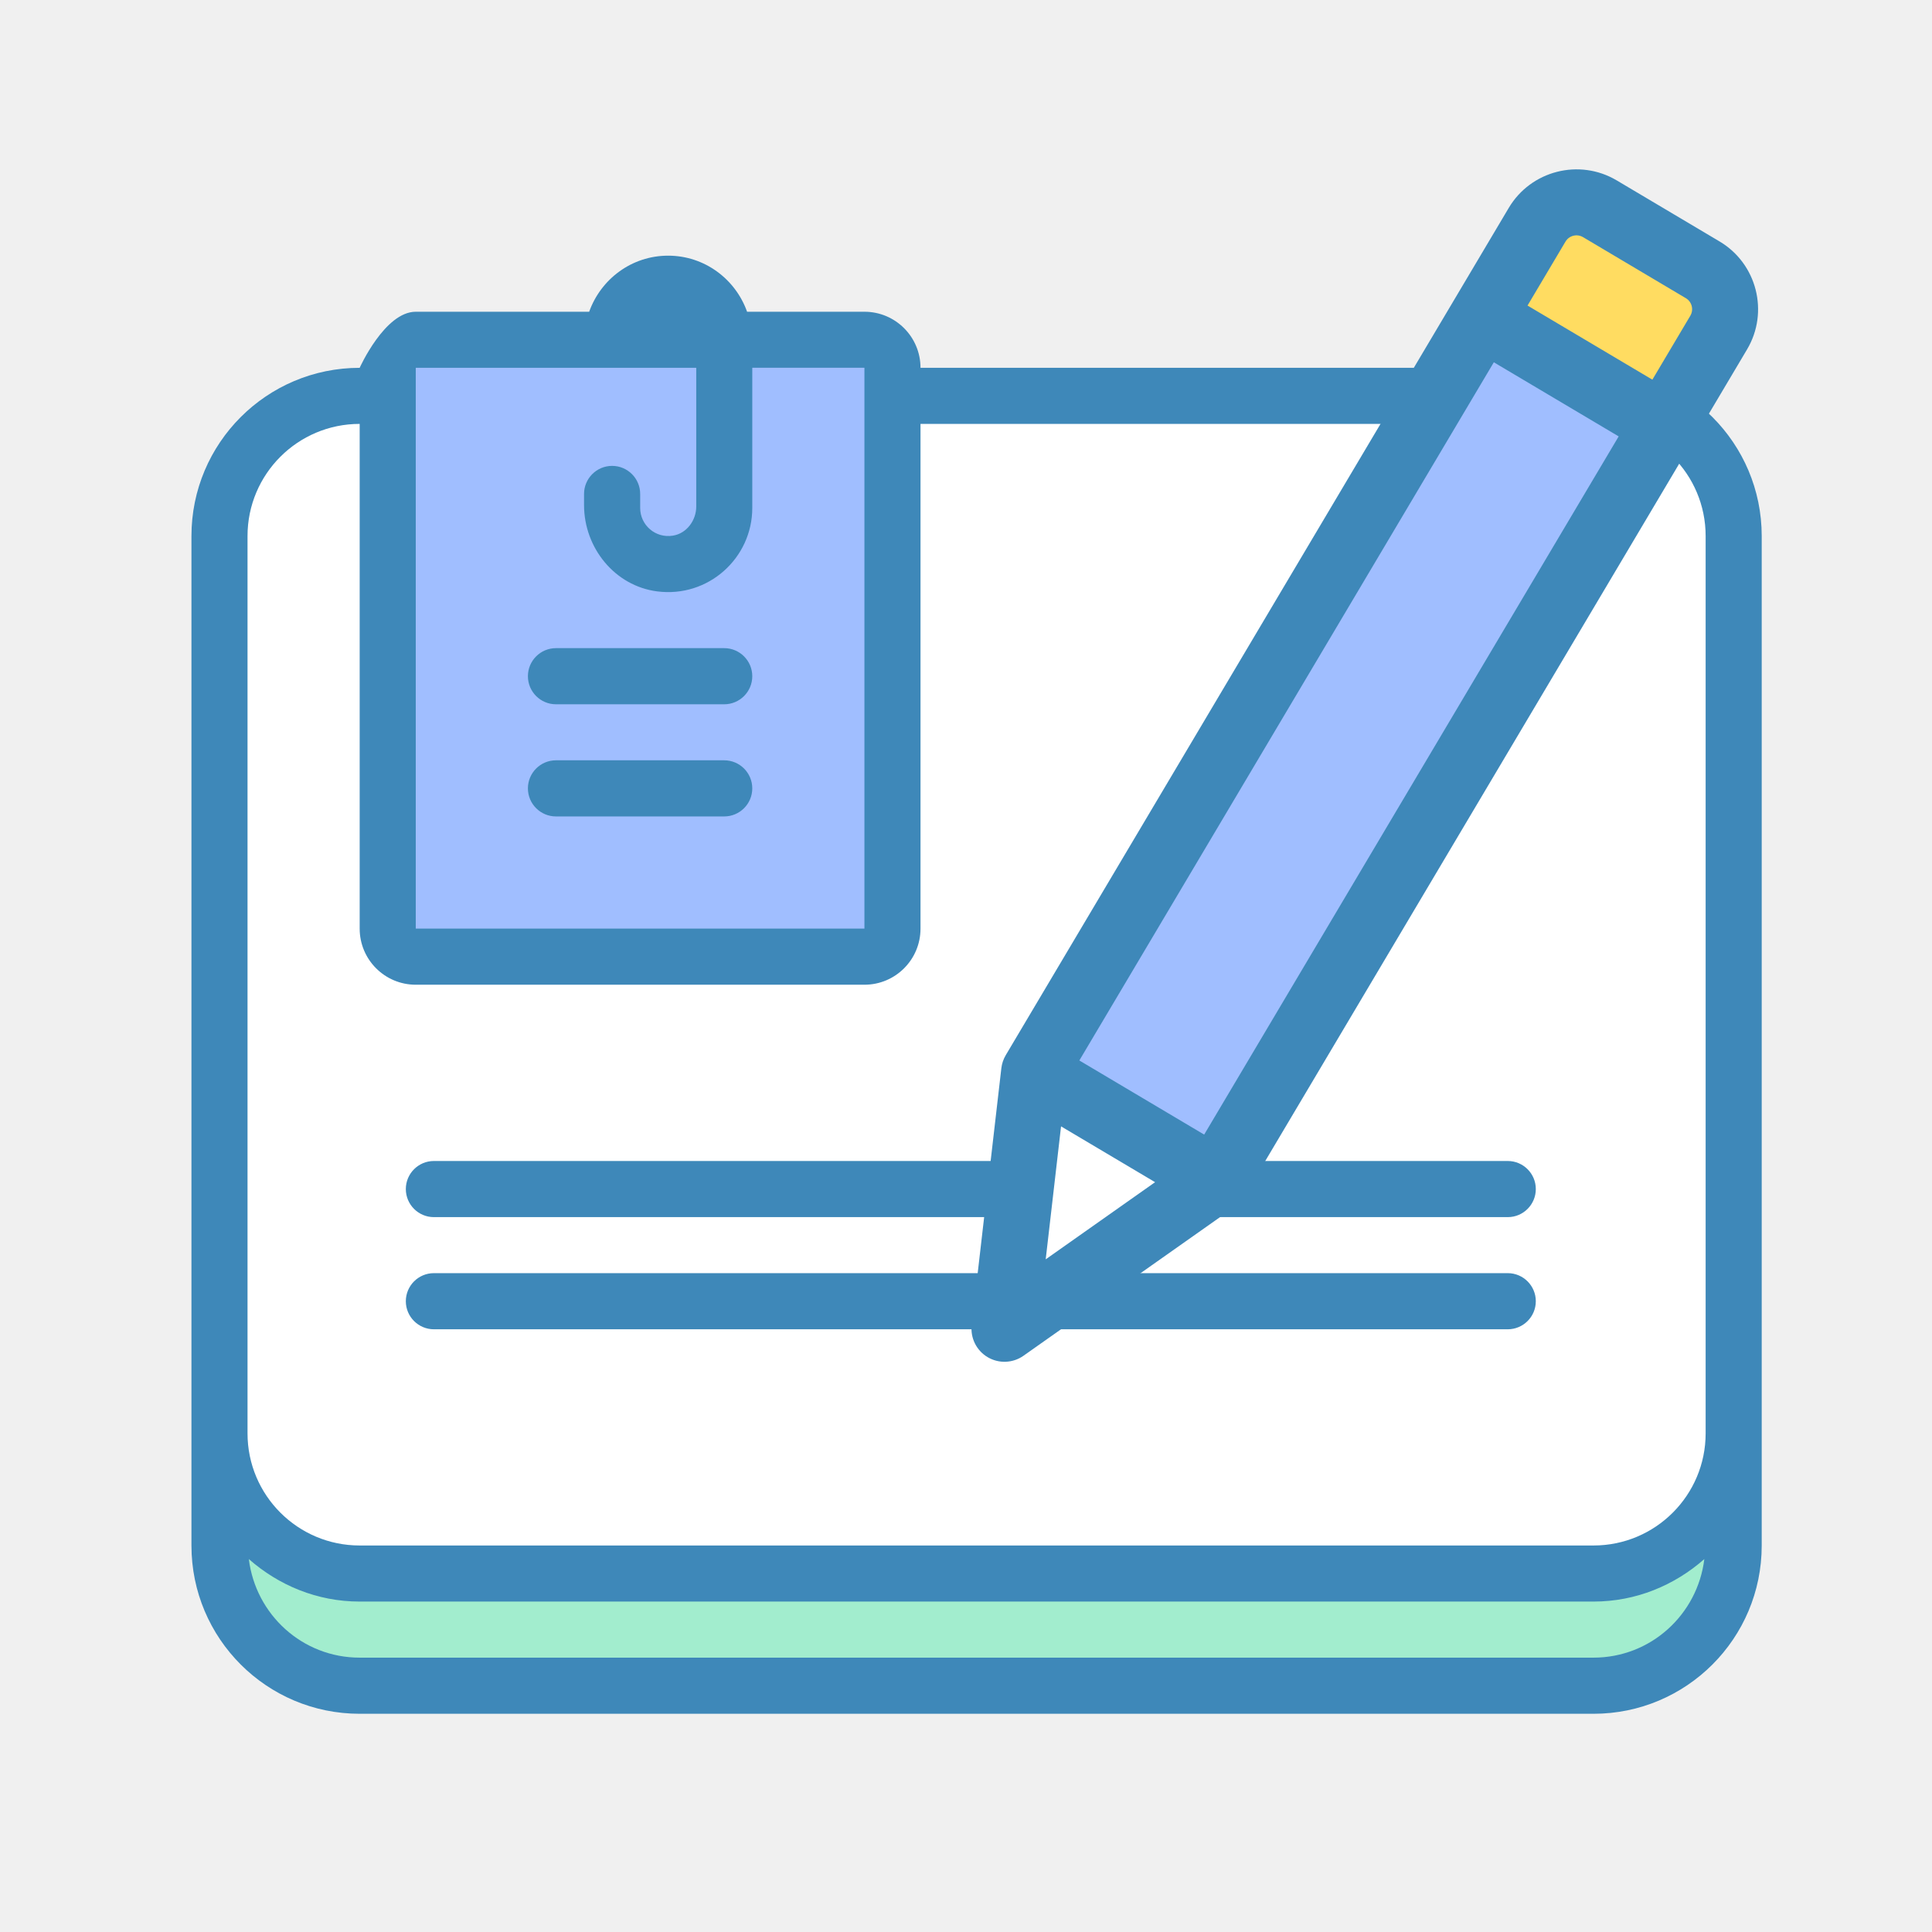
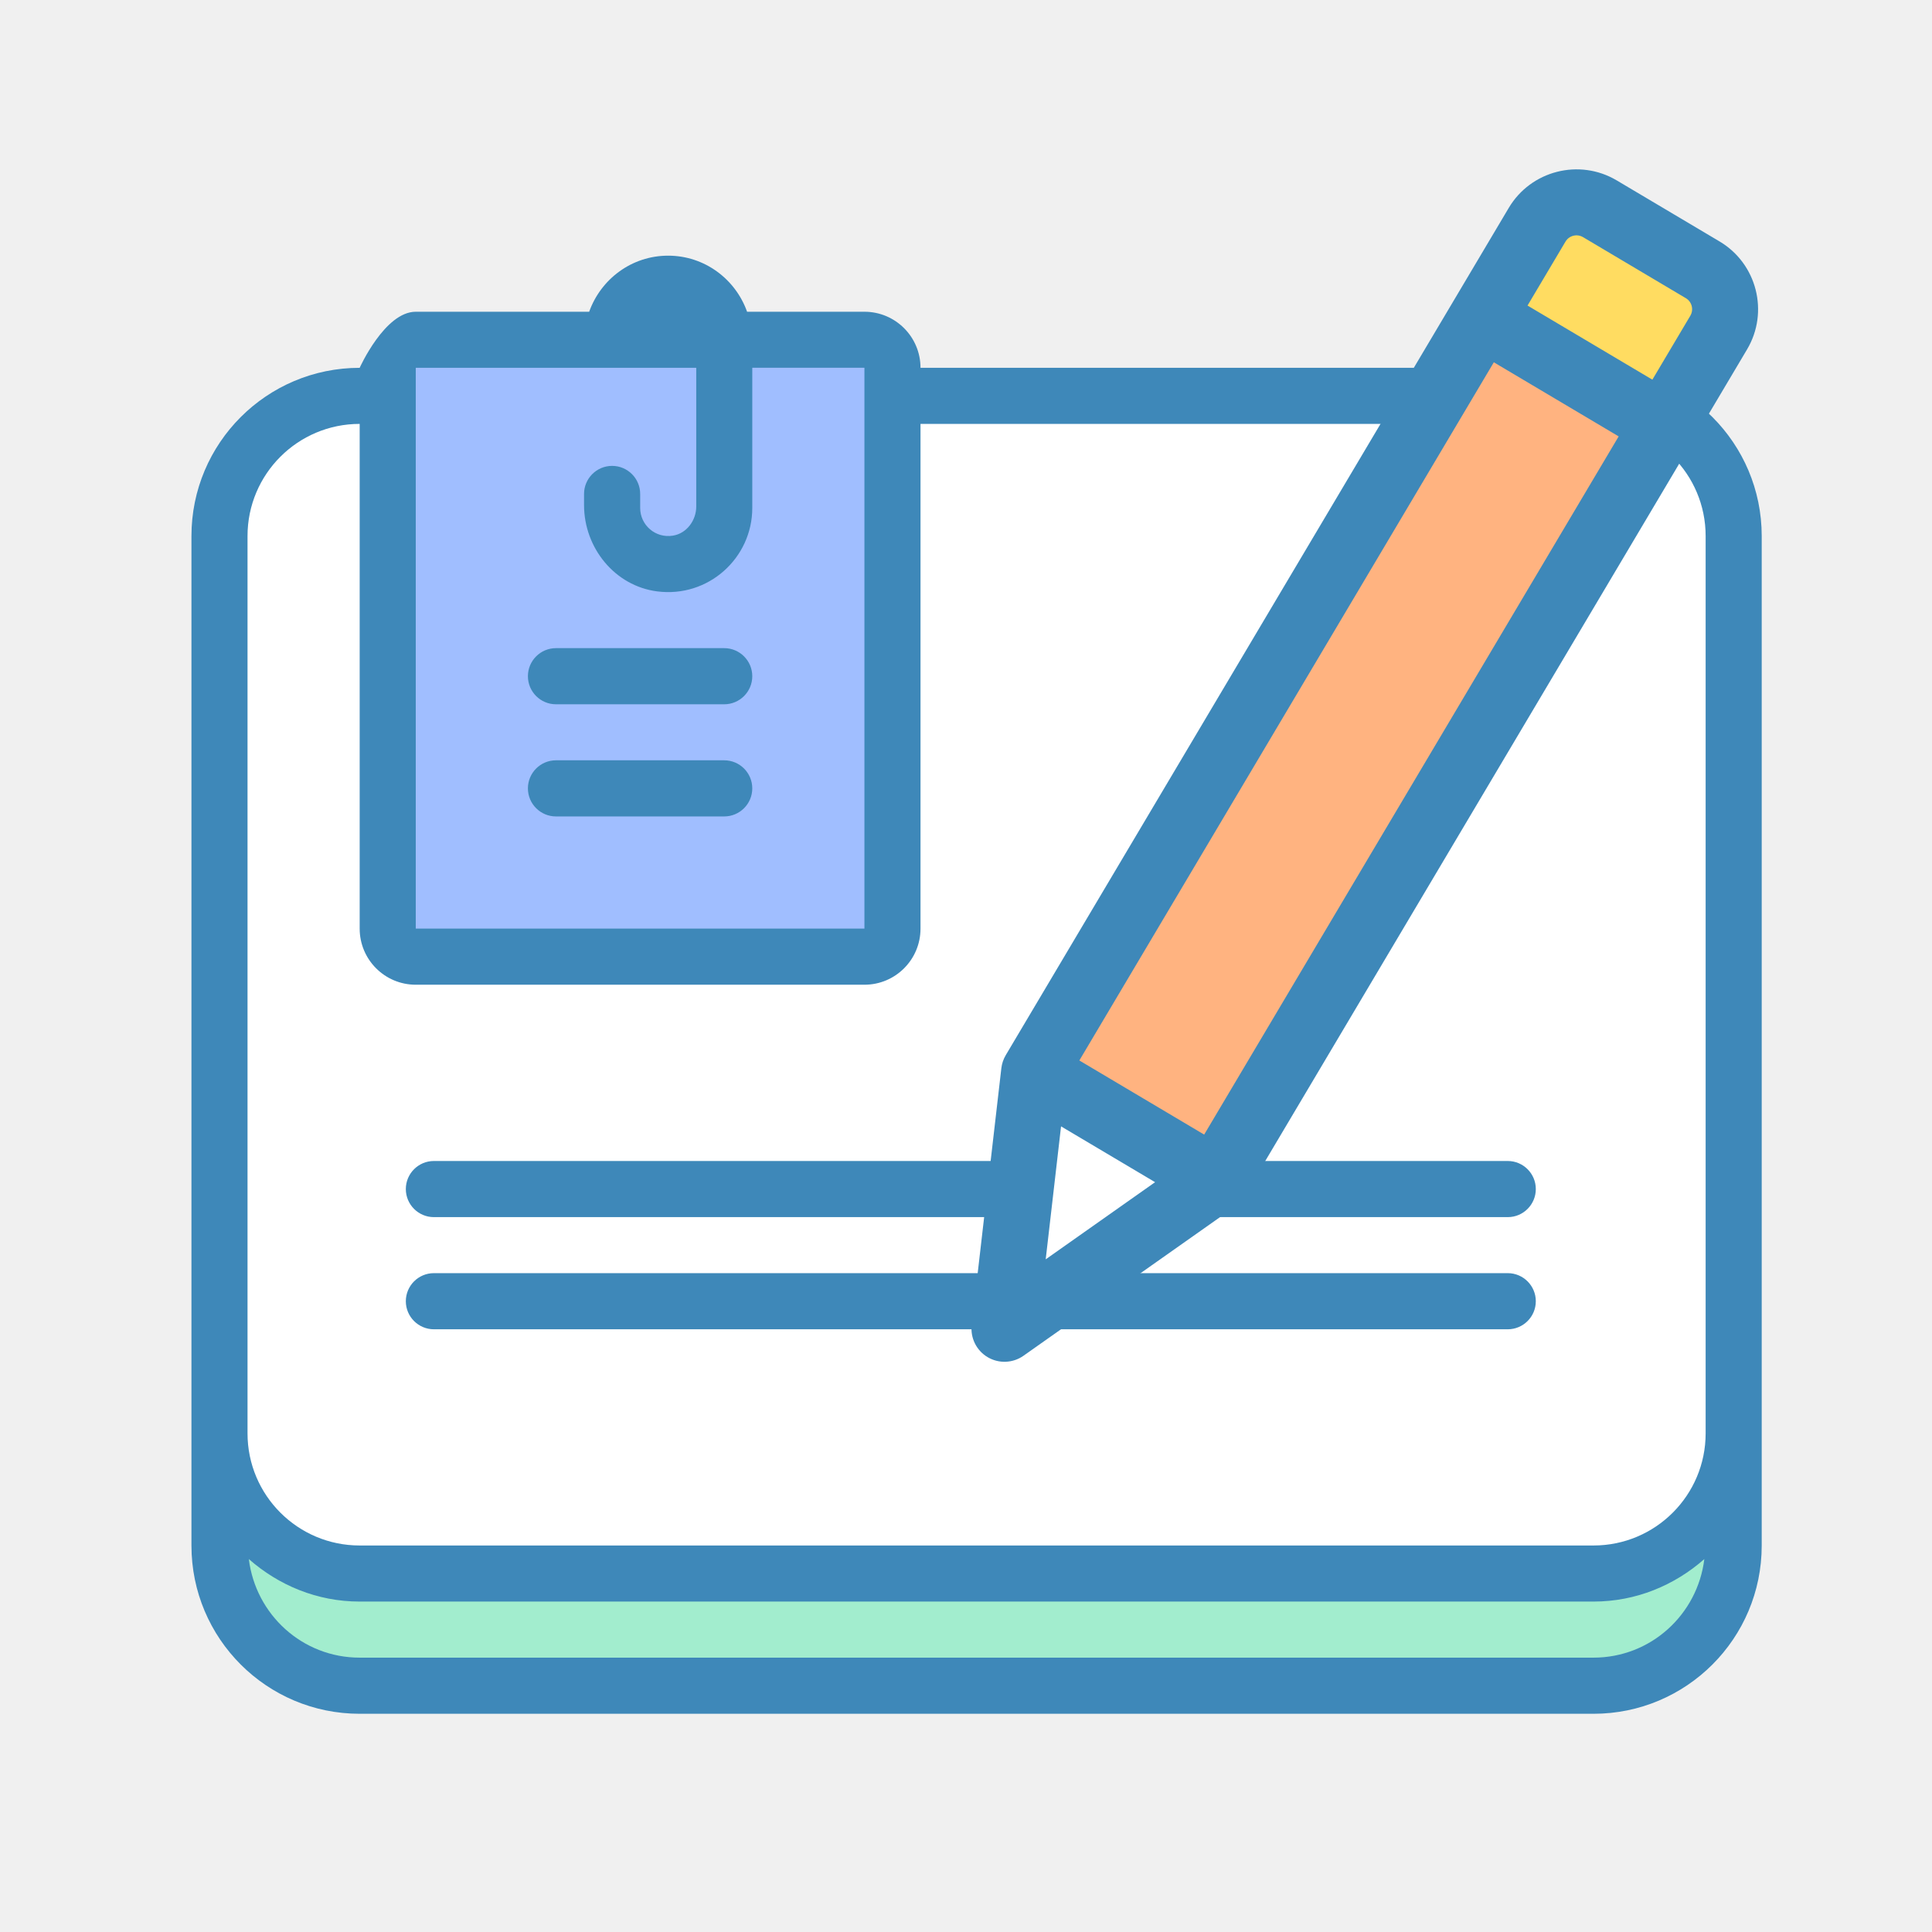
<svg xmlns="http://www.w3.org/2000/svg" width="128" height="128" viewBox="0 0 33.867 33.867" version="1.1" id="svg8">
  <defs id="defs2">
    <linearGradient id="SVGID_1_" gradientUnits="userSpaceOnUse" x1="-48.898" y1="652.635" x2="-47.823" y2="651.701" gradientTransform="matrix(359.2982,0,0,-413.193,17595.889,269767.66)">
      <stop offset="0" style="stop-color:#D4E1F4" id="stop1610" />
      <stop offset="0.172" style="stop-color:#D4E1F4" id="stop1612" />
      <stop offset="0.2" style="stop-color:#D4E1F4" id="stop1614" />
      <stop offset="0.2" style="stop-color:#DAE4F4" id="stop1616" />
      <stop offset="0.201" style="stop-color:#EBEBF4" id="stop1618" />
      <stop offset="0.201" style="stop-color:#F6F1F4" id="stop1620" />
      <stop offset="0.202" style="stop-color:#FDF4F4" id="stop1622" />
      <stop offset="0.205" style="stop-color:#FFF5F4" id="stop1624" />
      <stop offset="0.252" style="stop-color:#FFF5F4" id="stop1626" />
      <stop offset="0.26" style="stop-color:#FFF5F4" id="stop1628" />
      <stop offset="0.26" style="stop-color:#D4E1F4" id="stop1630" />
      <stop offset="0.397" style="stop-color:#D4E1F4" id="stop1632" />
      <stop offset="0.42" style="stop-color:#D4E1F4" id="stop1634" />
      <stop offset="0.42" style="stop-color:#DAE4F4" id="stop1636" />
      <stop offset="0.421" style="stop-color:#EBEBF4" id="stop1638" />
      <stop offset="0.421" style="stop-color:#F6F1F4" id="stop1640" />
      <stop offset="0.422" style="stop-color:#FDF4F4" id="stop1642" />
      <stop offset="0.425" style="stop-color:#FFF5F4" id="stop1644" />
      <stop offset="0.489" style="stop-color:#FFF5F4" id="stop1646" />
      <stop offset="0.5" style="stop-color:#FFF5F4" id="stop1648" />
      <stop offset="0.5" style="stop-color:#F9F2F4" id="stop1650" />
      <stop offset="0.5" style="stop-color:#E8EBF4" id="stop1652" />
      <stop offset="0.5" style="stop-color:#DDE5F4" id="stop1654" />
      <stop offset="0.5" style="stop-color:#D6E2F4" id="stop1656" />
      <stop offset="0.501" style="stop-color:#D4E1F4" id="stop1658" />
      <stop offset="0.706" style="stop-color:#D4E1F4" id="stop1660" />
      <stop offset="0.74" style="stop-color:#D4E1F4" id="stop1662" />
      <stop offset="0.741" style="stop-color:#FFF5F4" id="stop1664" />
      <stop offset="0.835" style="stop-color:#FFF5F4" id="stop1666" />
      <stop offset="0.85" style="stop-color:#FFF5F4" id="stop1668" />
      <stop offset="0.851" style="stop-color:#D4E1F4" id="stop1670" />
    </linearGradient>
    <linearGradient id="SVGID_1_-9" gradientUnits="userSpaceOnUse" x1="-48.715" y1="652.507" x2="-48.205" y2="651.595" gradientTransform="matrix(22.45947,0,0,-12.55625,1104.41,8465.738)">
      <stop offset="0" style="stop-color:#D4E1F4" id="stop2374" />
      <stop offset="0.172" style="stop-color:#D4E1F4" id="stop2376" />
      <stop offset="0.2" style="stop-color:#D4E1F4" id="stop2378" />
      <stop offset="0.2" style="stop-color:#DAE4F4" id="stop2380" />
      <stop offset="0.201" style="stop-color:#EBEBF4" id="stop2382" />
      <stop offset="0.201" style="stop-color:#F6F1F4" id="stop2384" />
      <stop offset="0.202" style="stop-color:#FDF4F4" id="stop2386" />
      <stop offset="0.205" style="stop-color:#FFF5F4" id="stop2388" />
      <stop offset="0.252" style="stop-color:#FFF5F4" id="stop2390" />
      <stop offset="0.26" style="stop-color:#FFF5F4" id="stop2392" />
      <stop offset="0.26" style="stop-color:#D4E1F4" id="stop2394" />
      <stop offset="0.397" style="stop-color:#D4E1F4" id="stop2396" />
      <stop offset="0.42" style="stop-color:#D4E1F4" id="stop2398" />
      <stop offset="0.42" style="stop-color:#DAE4F4" id="stop2400" />
      <stop offset="0.421" style="stop-color:#EBEBF4" id="stop2402" />
      <stop offset="0.421" style="stop-color:#F6F1F4" id="stop2404" />
      <stop offset="0.422" style="stop-color:#FDF4F4" id="stop2406" />
      <stop offset="0.425" style="stop-color:#FFF5F4" id="stop2408" />
      <stop offset="0.489" style="stop-color:#FFF5F4" id="stop2410" />
      <stop offset="0.5" style="stop-color:#FFF5F4" id="stop2412" />
      <stop offset="0.5" style="stop-color:#F9F2F4" id="stop2414" />
      <stop offset="0.5" style="stop-color:#E8EBF4" id="stop2416" />
      <stop offset="0.5" style="stop-color:#DDE5F4" id="stop2418" />
      <stop offset="0.5" style="stop-color:#D6E2F4" id="stop2420" />
      <stop offset="0.501" style="stop-color:#D4E1F4" id="stop2422" />
      <stop offset="0.706" style="stop-color:#D4E1F4" id="stop2424" />
      <stop offset="0.74" style="stop-color:#D4E1F4" id="stop2426" />
      <stop offset="0.741" style="stop-color:#FFF5F4" id="stop2428" />
      <stop offset="0.835" style="stop-color:#FFF5F4" id="stop2430" />
      <stop offset="0.85" style="stop-color:#FFF5F4" id="stop2432" />
      <stop offset="0.851" style="stop-color:#D4E1F4" id="stop2434" />
    </linearGradient>
  </defs>
  <g id="layer1" transform="translate(0,-263.1333)">
    <g id="g4631" transform="matrix(0.2645833,0,0,0.2645833,123.9807,233.3765)" />
    <g id="g4633" transform="matrix(0.2645833,0,0,0.2645833,123.9807,233.3765)" />
    <g id="g4635" transform="matrix(0.2645833,0,0,0.2645833,123.9807,233.3765)" />
    <g id="g4637" transform="matrix(0.2645833,0,0,0.2645833,123.9807,233.3765)" />
    <g id="g4639" transform="matrix(0.2645833,0,0,0.2645833,123.9807,233.3765)" />
    <g id="g4641" transform="matrix(0.2645833,0,0,0.2645833,123.9807,233.3765)" />
    <g id="g4643" transform="matrix(0.2645833,0,0,0.2645833,123.9807,233.3765)" />
    <g id="g4645" transform="matrix(0.2645833,0,0,0.2645833,123.9807,233.3765)" />
    <g id="g4647" transform="matrix(0.2645833,0,0,0.2645833,123.9807,233.3765)" />
    <g id="g4649" transform="matrix(0.2645833,0,0,0.2645833,123.9807,233.3765)" />
    <g id="g4651" transform="matrix(0.2645833,0,0,0.2645833,123.9807,233.3765)" />
    <g id="g4653" transform="matrix(0.2645833,0,0,0.2645833,123.9807,233.3765)" />
    <g id="g4655" transform="matrix(0.2645833,0,0,0.2645833,123.9807,233.3765)" />
    <g id="g4657" transform="matrix(0.2645833,0,0,0.2645833,123.9807,233.3765)" />
    <g id="g4659" transform="matrix(0.2645833,0,0,0.2645833,123.9807,233.3765)" />
    <g id="g5940" transform="matrix(0.2645833,0,0,0.2645833,52.3312,255.6772)" />
    <g id="g5942" transform="matrix(0.2645833,0,0,0.2645833,52.3312,255.6772)" />
    <g id="g5944" transform="matrix(0.2645833,0,0,0.2645833,52.3312,255.6772)" />
    <g id="g5946" transform="matrix(0.2645833,0,0,0.2645833,52.3312,255.6772)" />
    <g id="g5948" transform="matrix(0.2645833,0,0,0.2645833,52.3312,255.6772)" />
    <g id="g5950" transform="matrix(0.2645833,0,0,0.2645833,52.3312,255.6772)" />
    <g id="g5952" transform="matrix(0.2645833,0,0,0.2645833,52.3312,255.6772)" />
    <g id="g5954" transform="matrix(0.2645833,0,0,0.2645833,52.3312,255.6772)" />
    <g id="g5956" transform="matrix(0.2645833,0,0,0.2645833,52.3312,255.6772)" />
    <g id="g5958" transform="matrix(0.2645833,0,0,0.2645833,52.3312,255.6772)" />
    <g id="g5960" transform="matrix(0.2645833,0,0,0.2645833,52.3312,255.6772)" />
    <g id="g5962" transform="matrix(0.2645833,0,0,0.2645833,52.3312,255.6772)" />
    <g id="g5964" transform="matrix(0.2645833,0,0,0.2645833,52.3312,255.6772)" />
    <g id="g5966" transform="matrix(0.2645833,0,0,0.2645833,52.3312,255.6772)" />
    <g id="g5968" transform="matrix(0.2645833,0,0,0.2645833,52.3312,255.6772)" />
    <g id="g6342" transform="matrix(0.05223282,0,0,0.05223282,4.536288,266.078)" />
    <g id="g6344" transform="matrix(0.05223282,0,0,0.05223282,4.536288,266.078)" />
    <g id="g6346" transform="matrix(0.05223282,0,0,0.05223282,4.536288,266.078)" />
    <g id="g6348" transform="matrix(0.05223282,0,0,0.05223282,4.536288,266.078)" />
    <g id="g6350" transform="matrix(0.05223282,0,0,0.05223282,4.536288,266.078)" />
    <g id="g6352" transform="matrix(0.05223282,0,0,0.05223282,4.536288,266.078)" />
    <g id="g6354" transform="matrix(0.05223282,0,0,0.05223282,4.536288,266.078)" />
    <g id="g6356" transform="matrix(0.05223282,0,0,0.05223282,4.536288,266.078)" />
    <g id="g6358" transform="matrix(0.05223282,0,0,0.05223282,4.536288,266.078)" />
    <g id="g6360" transform="matrix(0.05223282,0,0,0.05223282,4.536288,266.078)" />
    <g id="g6362" transform="matrix(0.05223282,0,0,0.05223282,4.536288,266.078)" />
    <g id="g6364" transform="matrix(0.05223282,0,0,0.05223282,4.536288,266.078)" />
    <g id="g6366" transform="matrix(0.05223282,0,0,0.05223282,4.536288,266.078)" />
    <g id="g6368" transform="matrix(0.05223282,0,0,0.05223282,4.536288,266.078)" />
    <g id="g6370" transform="matrix(0.05223282,0,0,0.05223282,4.536288,266.078)" />
    <g id="g7291" transform="matrix(0.04735073,0,0,0.04735073,4.711943,267.7517)" />
    <g id="g7293" transform="matrix(0.04735073,0,0,0.04735073,4.711943,267.7517)" />
    <g id="g7295" transform="matrix(0.04735073,0,0,0.04735073,4.711943,267.7517)" />
    <g id="g7297" transform="matrix(0.04735073,0,0,0.04735073,4.711943,267.7517)" />
    <g id="g7299" transform="matrix(0.04735073,0,0,0.04735073,4.711943,267.7517)" />
    <g id="g7301" transform="matrix(0.04735073,0,0,0.04735073,4.711943,267.7517)" />
    <g id="g7303" transform="matrix(0.04735073,0,0,0.04735073,4.711943,267.7517)" />
    <g id="g7305" transform="matrix(0.04735073,0,0,0.04735073,4.711943,267.7517)" />
    <g id="g7307" transform="matrix(0.04735073,0,0,0.04735073,4.711943,267.7517)" />
    <g id="g7309" transform="matrix(0.04735073,0,0,0.04735073,4.711943,267.7517)" />
    <g id="g7311" transform="matrix(0.04735073,0,0,0.04735073,4.711943,267.7517)" />
    <g id="g7313" transform="matrix(0.04735073,0,0,0.04735073,4.711943,267.7517)" />
    <g id="g7315" transform="matrix(0.04735073,0,0,0.04735073,4.711943,267.7517)" />
    <g id="g7317" transform="matrix(0.04735073,0,0,0.04735073,4.711943,267.7517)" />
    <g id="g7319" transform="matrix(0.04735073,0,0,0.04735073,4.711943,267.7517)" />
    <g id="g4631-3" transform="matrix(0.2645833,0,0,0.2645833,163.6301,236.6823)" />
    <g id="g4633-4" transform="matrix(0.2645833,0,0,0.2645833,163.6301,236.6823)" />
    <g id="g4635-2" transform="matrix(0.2645833,0,0,0.2645833,163.6301,236.6823)" />
    <g id="g4637-2" transform="matrix(0.2645833,0,0,0.2645833,163.6301,236.6823)" />
    <g id="g4639-4" transform="matrix(0.2645833,0,0,0.2645833,163.6301,236.6823)" />
    <g id="g4641-5" transform="matrix(0.2645833,0,0,0.2645833,163.6301,236.6823)" />
    <g id="g4643-1" transform="matrix(0.2645833,0,0,0.2645833,163.6301,236.6823)" />
    <g id="g4645-7" transform="matrix(0.2645833,0,0,0.2645833,163.6301,236.6823)" />
    <g id="g4647-5" transform="matrix(0.2645833,0,0,0.2645833,163.6301,236.6823)" />
    <g id="g4649-7" transform="matrix(0.2645833,0,0,0.2645833,163.6301,236.6823)" />
    <g id="g4651-1" transform="matrix(0.2645833,0,0,0.2645833,163.6301,236.6823)" />
    <g id="g4653-6" transform="matrix(0.2645833,0,0,0.2645833,163.6301,236.6823)" />
    <g id="g4655-9" transform="matrix(0.2645833,0,0,0.2645833,163.6301,236.6823)" />
    <g id="g4657-8" transform="matrix(0.2645833,0,0,0.2645833,163.6301,236.6823)" />
    <g id="g4659-1" transform="matrix(0.2645833,0,0,0.2645833,163.6301,236.6823)" />
    <g id="g5940-3" transform="matrix(0.2645833,0,0,0.2645833,91.98059,258.9829)" />
    <g id="g5942-3" transform="matrix(0.2645833,0,0,0.2645833,91.98059,258.9829)" />
    <g id="g5944-3" transform="matrix(0.2645833,0,0,0.2645833,91.98059,258.9829)" />
    <g id="g5946-7" transform="matrix(0.2645833,0,0,0.2645833,91.98059,258.9829)" />
    <g id="g5948-9" transform="matrix(0.2645833,0,0,0.2645833,91.98059,258.9829)" />
    <g id="g5950-8" transform="matrix(0.2645833,0,0,0.2645833,91.98059,258.9829)" />
    <g id="g5952-6" transform="matrix(0.2645833,0,0,0.2645833,91.98059,258.9829)" />
    <g id="g5954-7" transform="matrix(0.2645833,0,0,0.2645833,91.98059,258.9829)" />
    <g id="g5956-0" transform="matrix(0.2645833,0,0,0.2645833,91.98059,258.9829)" />
    <g id="g5958-4" transform="matrix(0.2645833,0,0,0.2645833,91.98059,258.9829)" />
    <g id="g5960-8" transform="matrix(0.2645833,0,0,0.2645833,91.98059,258.9829)" />
    <g id="g5962-4" transform="matrix(0.2645833,0,0,0.2645833,91.98059,258.9829)" />
    <g id="g5964-8" transform="matrix(0.2645833,0,0,0.2645833,91.98059,258.9829)" />
    <g id="g5966-1" transform="matrix(0.2645833,0,0,0.2645833,91.98059,258.9829)" />
    <g id="g5968-6" transform="matrix(0.2645833,0,0,0.2645833,91.98059,258.9829)" />
    <g id="g994">
      <rect ry="0" y="263.133" x="0" height="33.867" width="33.867" id="rect1218" style="opacity:0;fill:#ff5555;fill-opacity:1;stroke:none;stroke-width:0.295;stroke-linecap:round;stroke-miterlimit:4;stroke-dasharray:none;stroke-dashoffset:0;stroke-opacity:1" />
      <path id="path18518" d="m 30.882,272.53 v 17.696 c 0,1.629 -1.32,2.949 -2.949,2.949 H 6.305 c -1.629,0 -2.949,-1.32 -2.949,-2.949 v -17.696 c 0,-1.629 1.32,-2.949 2.949,-2.949 0,0 0.44,-0.983 0.983,-0.983 h 3.04 c 0.204,-0.571 0.744,-0.983 1.384,-0.983 0.64,0 1.181,0.412 1.384,0.983 h 2.057 c 0.543,0 0.983,0.44 0.983,0.983 h 11.797 c 1.629,0 2.949,1.32 2.949,2.949 z" style="fill:#3e88b9;fill-opacity:1;stroke-width:0.983" />
      <path id="path18516" d="m 7.288,279.411 h 7.865 v -9.831 h -1.966 v 2.458 c 0,0.877 -0.77,1.578 -1.668,1.462 -0.743,-0.096 -1.281,-0.764 -1.281,-1.513 v -0.195 c 0,-0.271 0.22,-0.492 0.492,-0.492 v 0 c 0.271,0 0.492,0.22 0.492,0.492 v 0.246 c 0,0.298 0.266,0.535 0.574,0.485 0.242,-0.039 0.409,-0.268 0.409,-0.512 v -2.43 H 7.288 Z" style="fill:#a0beff;fill-opacity:1;stroke-width:0.983" />
      <path id="path18514" d="m 29.876,290.463 c -0.52,0.458 -1.195,0.745 -1.943,0.745 H 6.305 c -0.747,0 -1.423,-0.287 -1.943,-0.745 0.119,0.972 0.938,1.728 1.943,1.728 H 27.933 c 1.005,0 1.824,-0.756 1.943,-1.728 z" style="fill:#a2edce;fill-opacity:1;stroke-width:0.983" />
      <path id="path18512" d="m 29.899,272.53 c 0,-1.086 -0.88,-1.966 -1.966,-1.966 H 16.136 v 8.848 c 0,0.543 -0.44,0.983 -0.983,0.983 H 7.288 c -0.543,0 -0.983,-0.44 -0.983,-0.983 v -8.848 c -1.086,0 -1.966,0.88 -1.966,1.966 v 15.729 c 0,1.086 0.88,1.966 1.966,1.966 H 27.933 c 1.086,0 1.966,-0.88 1.966,-1.966 z" style="fill:#ffffff;stroke-width:0.983" />
      <path id="path18522" d="m 9.254,274.987 v 0 c 0,-0.271 0.22,-0.492 0.492,-0.492 h 2.949 c 0.271,0 0.492,0.22 0.492,0.492 v 0 c 0,0.271 -0.22,0.492 -0.492,0.492 H 9.746 c -0.271,0 -0.492,-0.22 -0.492,-0.492 z" style="fill:#3e88b9;fill-opacity:1;stroke-width:0.983" />
      <path id="path18520" d="m 9.746,277.445 h 2.949 c 0.271,0 0.492,-0.22 0.492,-0.492 v 0 c 0,-0.271 -0.22,-0.492 -0.492,-0.492 H 9.746 c -0.271,0 -0.492,0.22 -0.492,0.492 v 0 c 0,0.271 0.22,0.492 0.492,0.492 z" style="fill:#3e88b9;fill-opacity:1;stroke-width:0.983" />
      <path style="fill:#3e88b9;fill-opacity:1;stroke-width:0.983" d="m 7.114,283.977 v 0 c 0,-0.271 0.22,-0.492 0.492,-0.492 H 26.43 c 0.271,0 0.492,0.22 0.492,0.492 v 0 c 0,0.271 -0.22,0.492 -0.492,0.492 H 7.606 c -0.271,0 -0.492,-0.22 -0.492,-0.492 z" id="path19180" />
      <path style="fill:#3e88b9;fill-opacity:1;stroke-width:0.983" d="M 7.606,286.435 H 26.43 c 0.271,0 0.492,-0.22 0.492,-0.492 v 0 c 0,-0.271 -0.22,-0.492 -0.492,-0.492 H 7.606 c -0.271,0 -0.492,0.22 -0.492,0.492 v 0 c 0,0.271 0.22,0.492 0.492,0.492 z" id="path19182" />
      <g transform="matrix(0.111596,-0.187976,0.187976,0.111596,-40.27196,269.6736)" id="g6057">
-         <path style="fill:#a0beff;fill-opacity:1;stroke-width:0.265" d="m 88.184,258.323 h 79.01 c 2.027,0 3.671,1.644 3.671,3.671 v 9.591 c 0,2.027 -1.644,3.671 -3.671,3.671 H 88.184 Z" id="path5906" />
+         <path style="fill:#ffb380;fill-opacity:1;stroke-width:0.265" d="m 88.184,258.323 h 79.01 c 2.027,0 3.671,1.644 3.671,3.671 v 9.591 c 0,2.027 -1.644,3.671 -3.671,3.671 H 88.184 Z" id="path5906" />
        <path style="fill:#ffdc61;fill-opacity:1;stroke-width:0.265" d="m 158.584,275.256 h 8.609 c 2.028,0 3.672,-1.644 3.672,-3.671 v -9.591 c 0,-2.027 -1.644,-3.671 -3.671,-3.671 h -8.609 v 16.933 z" id="path5908" />
        <polygon style="fill:#ffffff" points="135.505,10 135.505,74 64,42 " id="polygon5910" transform="matrix(0.2645833,0,0,0.2645833,52.3312,255.6772)" />
        <path d="m 68.184,269.205 18.919,8.467 c 0.34,0.152 0.708,0.231 1.081,0.231 h 79.01 c 3.483,0 6.317,-2.834 6.317,-6.317 v -9.591 c 0,-3.483 -2.834,-6.317 -6.317,-6.317 H 88.184 c -0.373,0 -0.741,0.079 -1.081,0.231 l -18.919,8.467 c -0.952,0.426 -1.565,1.372 -1.565,2.415 0,1.043 0.613,1.989 1.565,2.415 z m 22.646,-8.236 h 65.109 v 11.642 H 90.829 Z m 77.389,1.026 v 9.591 c 0,0.565 -0.46,1.026 -1.026,1.026 h -5.963 v -11.642 h 5.963 c 0.565,0 1.026,0.46 1.026,1.026 z m -82.681,0.411 v 8.768 l -9.796,-4.384 z" id="path5938" style="fill:#3e88b9;fill-opacity:1;stroke-width:0.265" />
      </g>
    </g>
  </g>
</svg>
